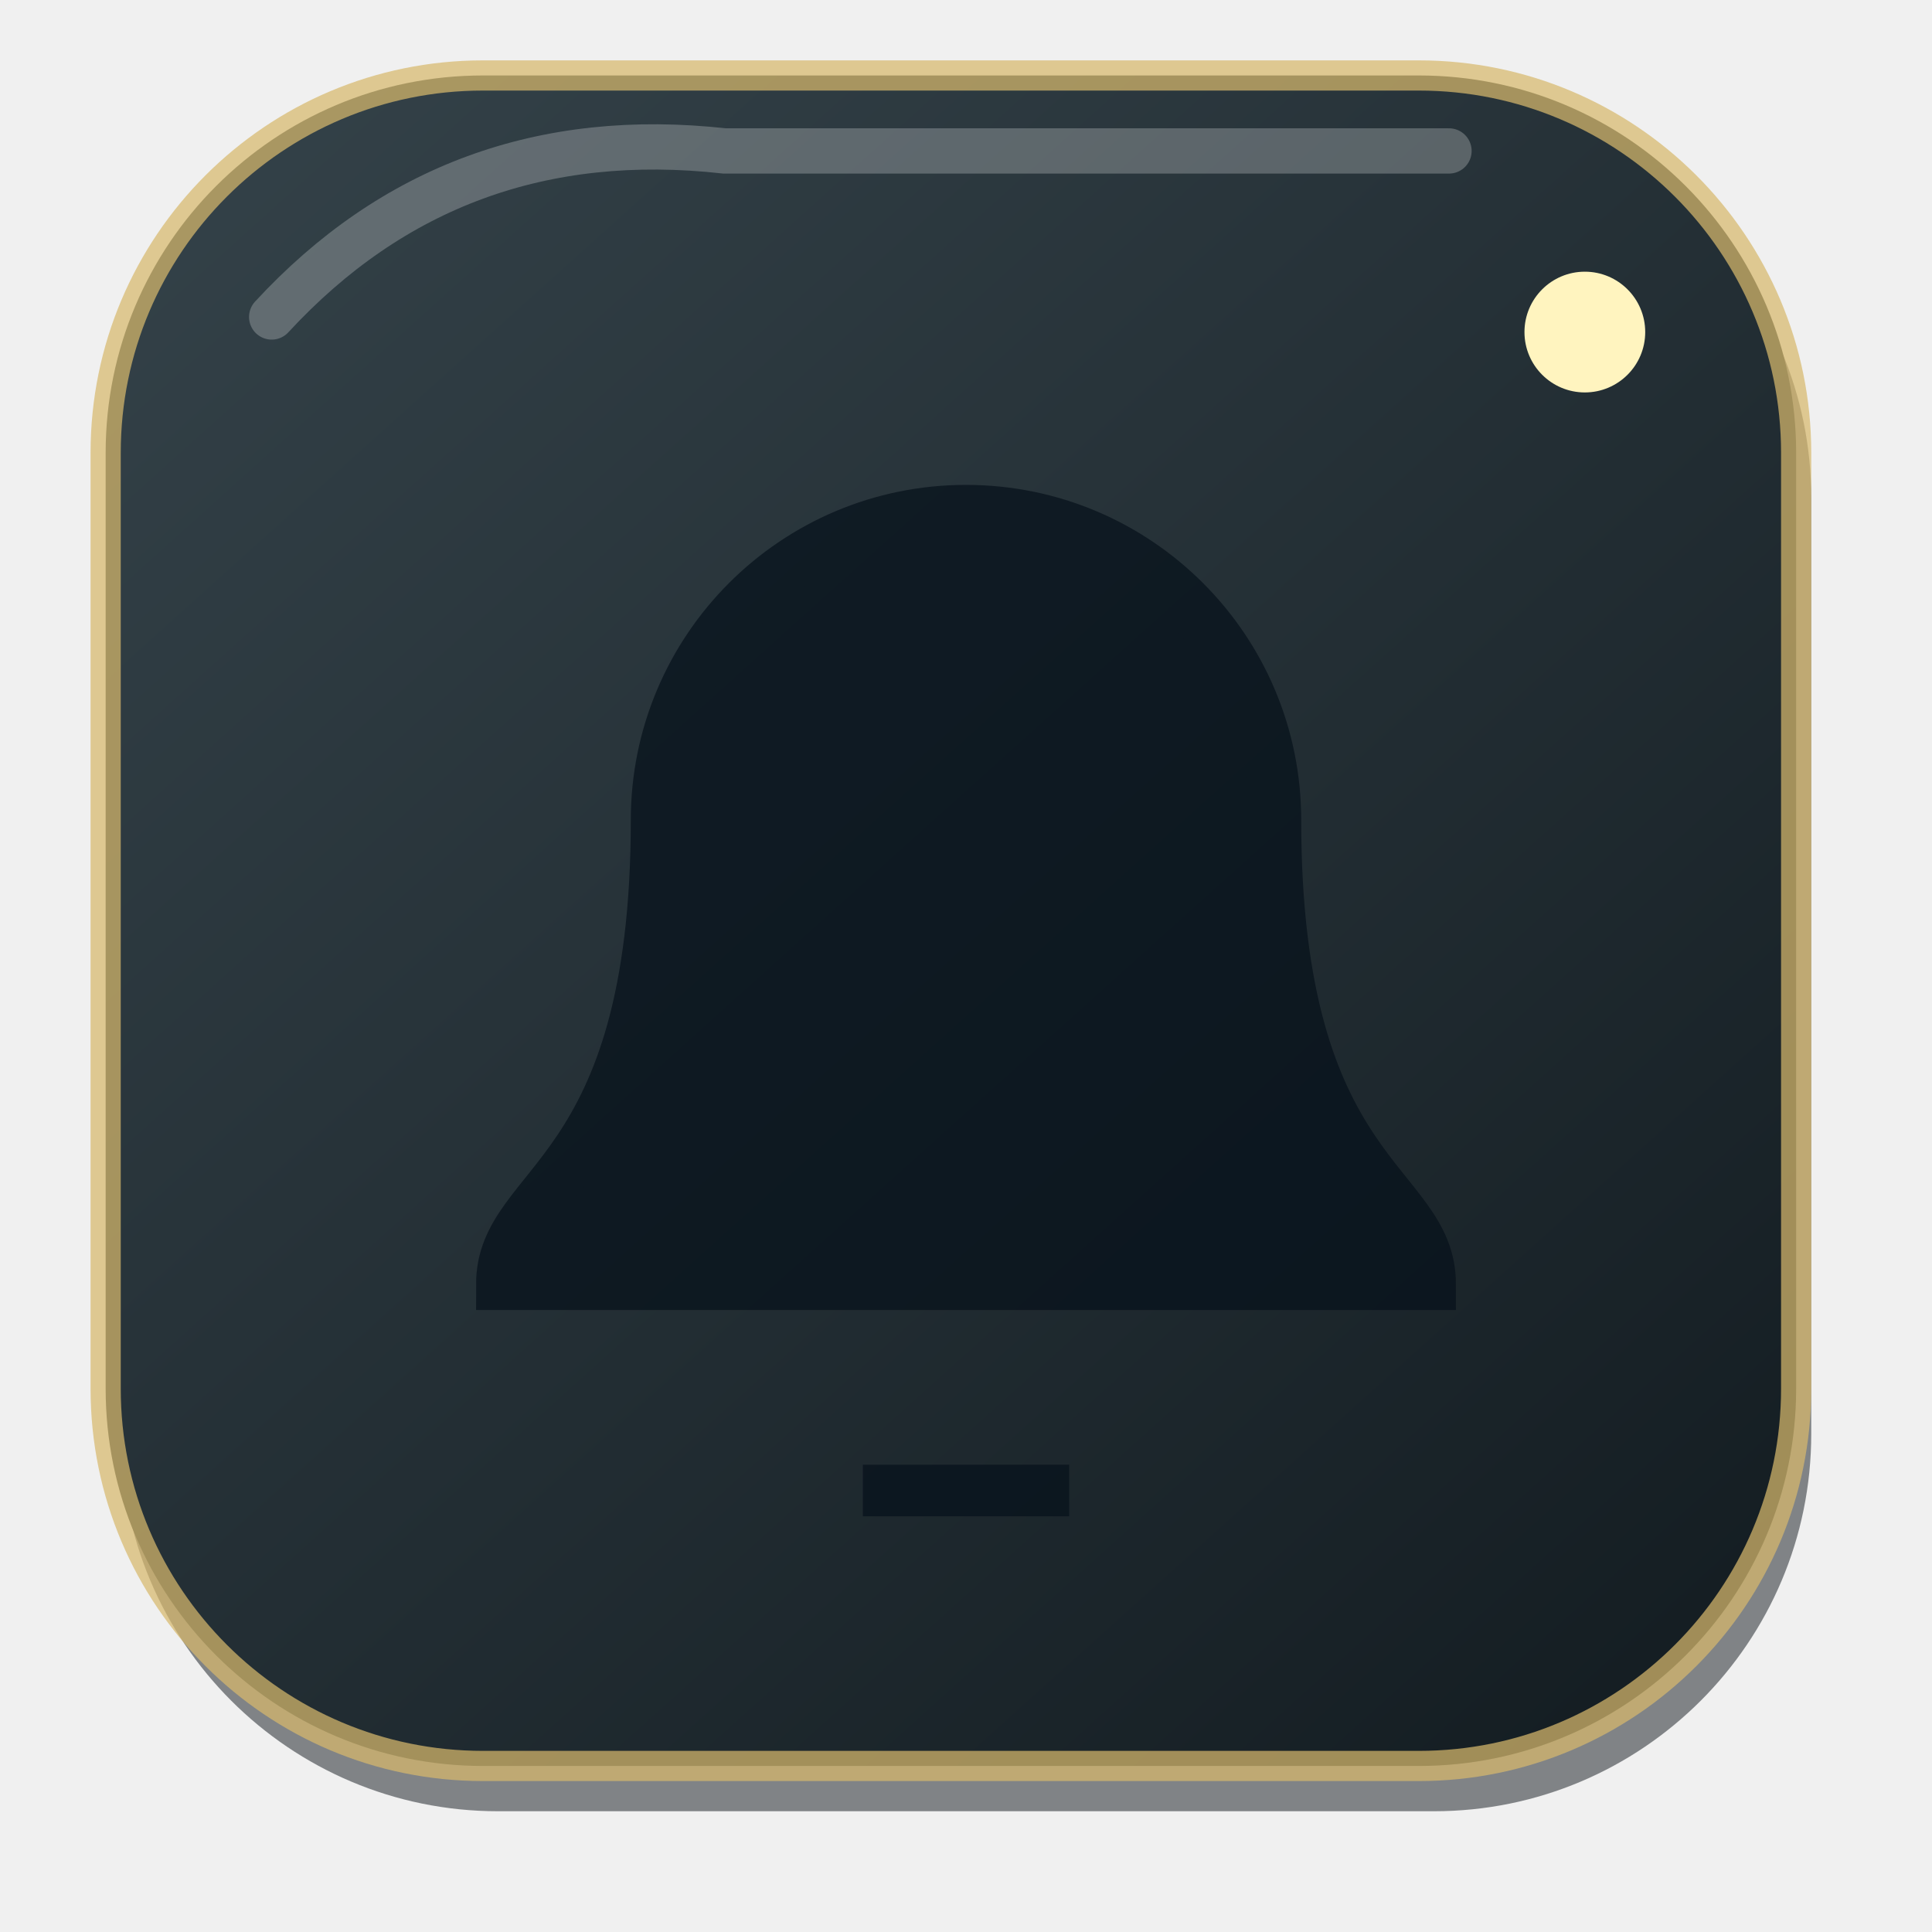
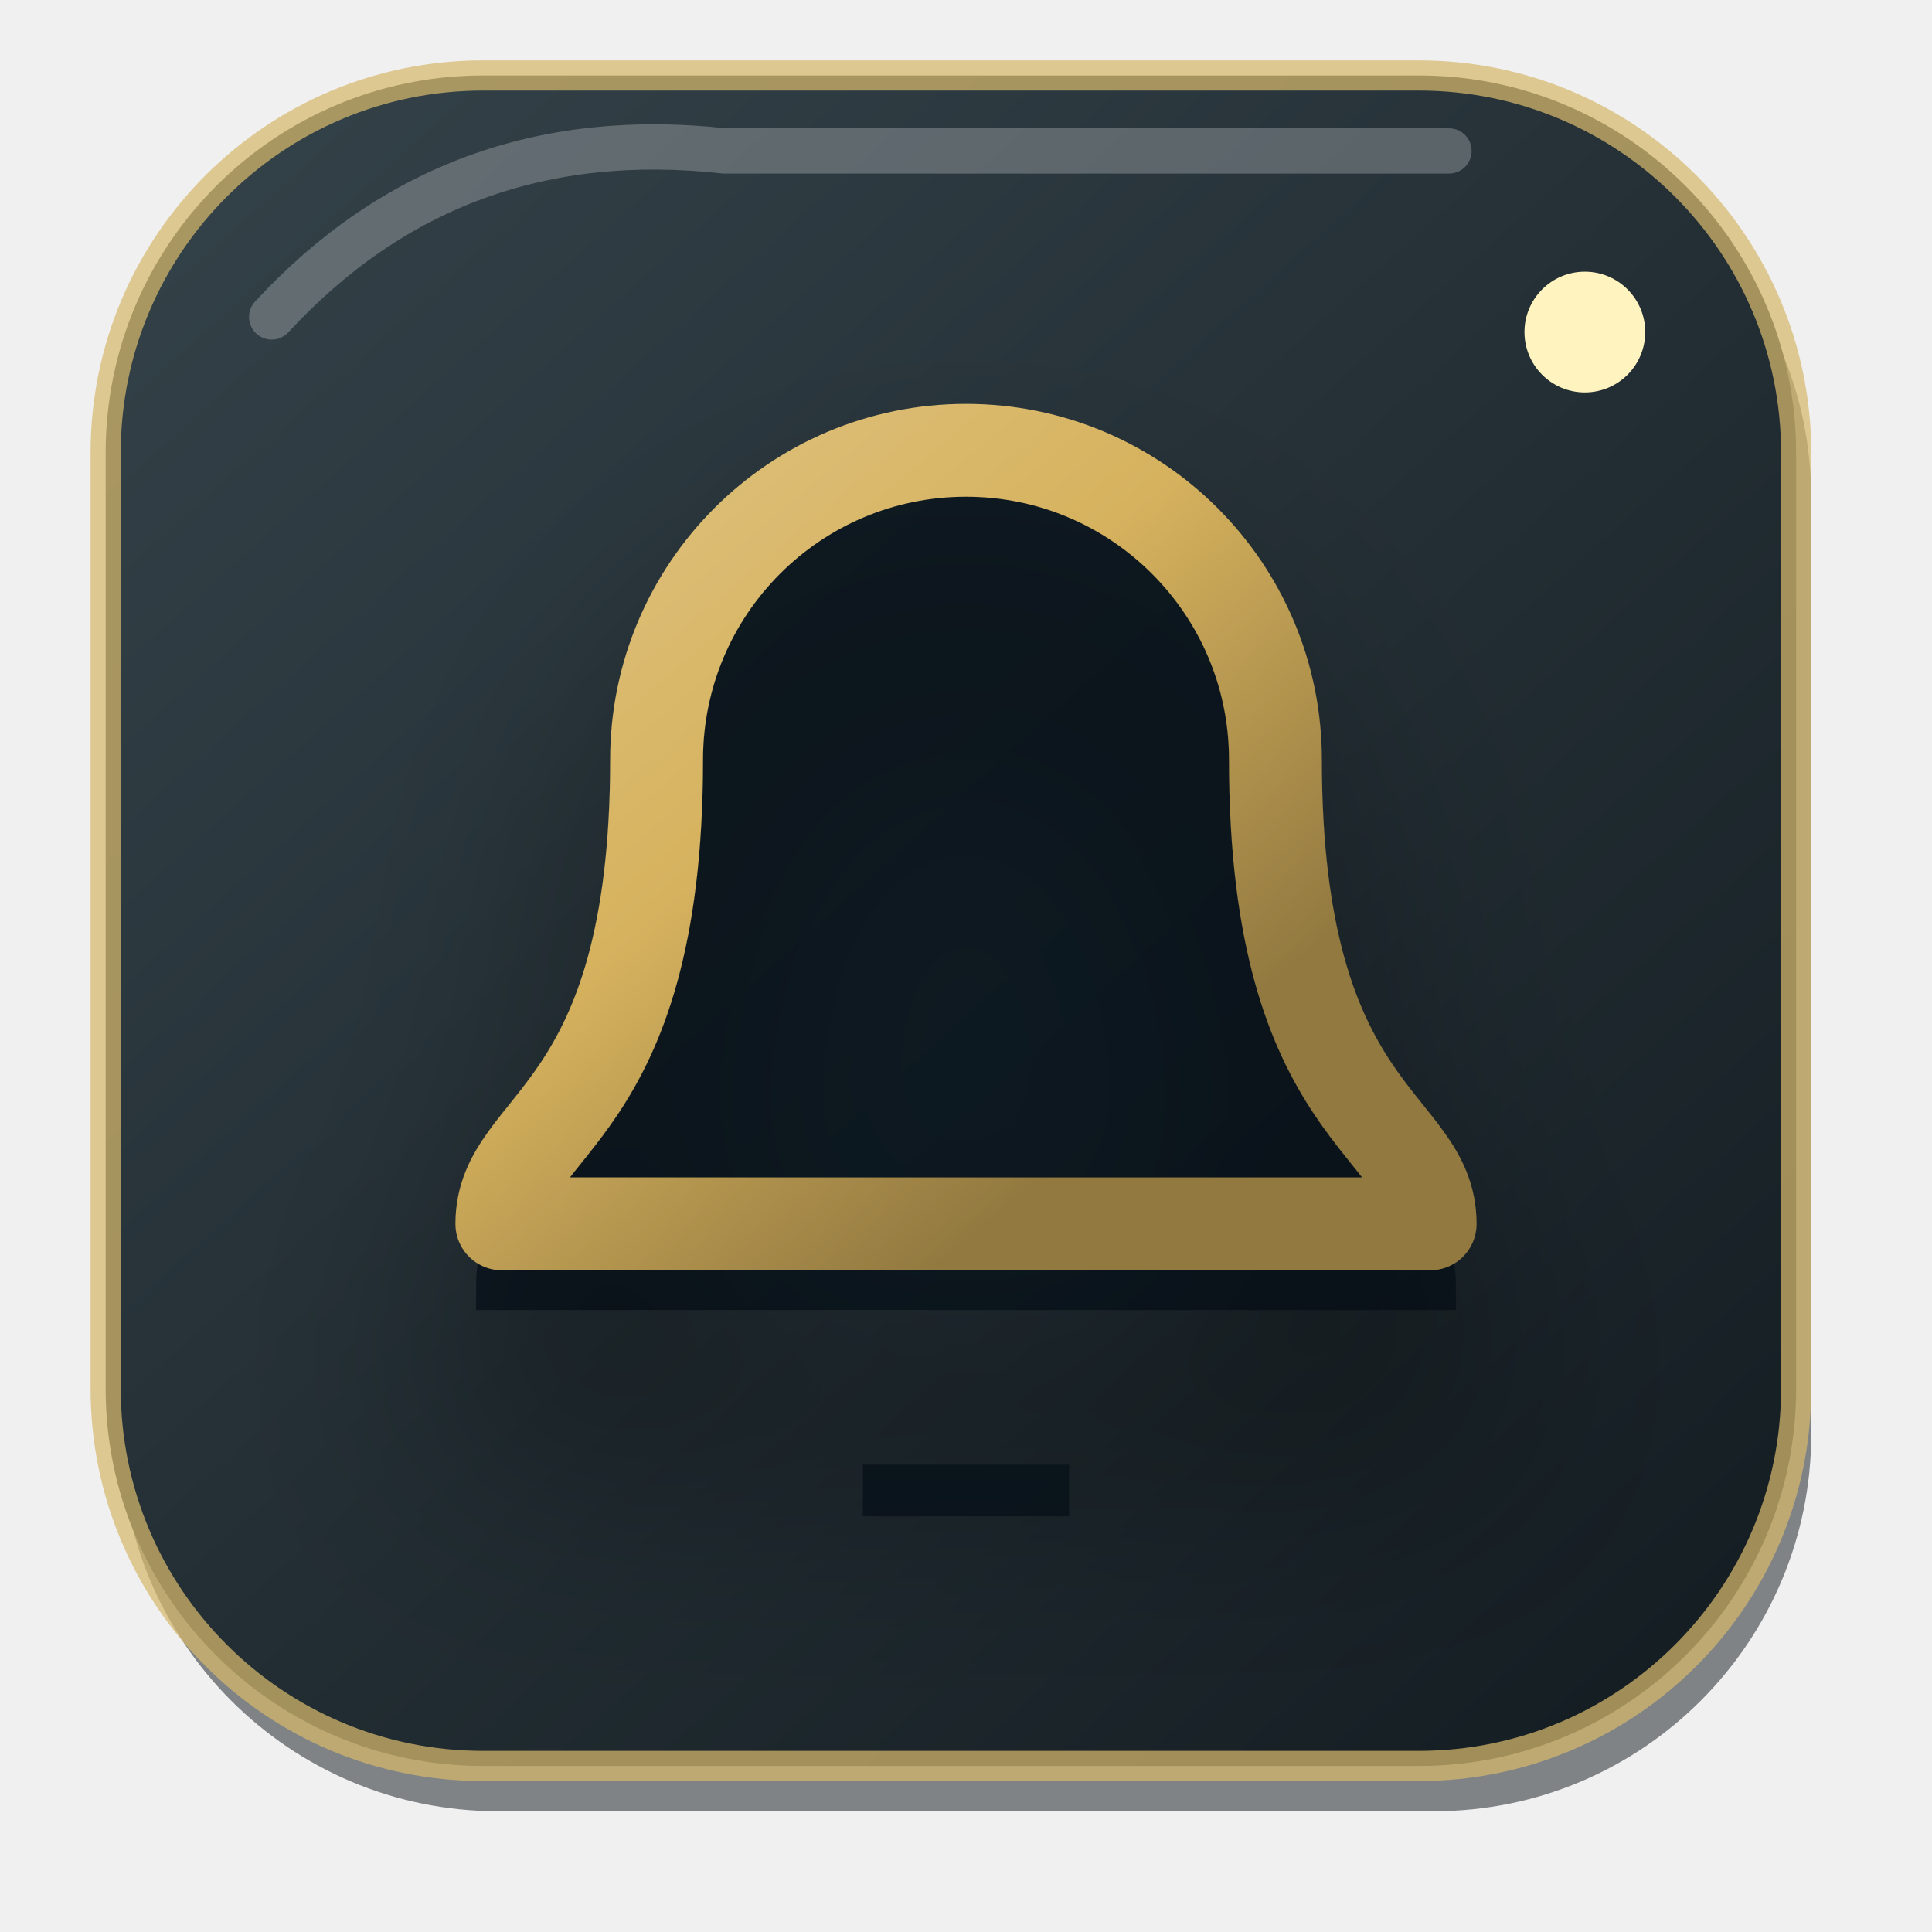
<svg xmlns="http://www.w3.org/2000/svg" width="128" height="128" viewBox="0 0 128 128" role="img" aria-label="notifications_active 3D">
  <defs>
+     <linearGradient id="cD6B25E" x1="0" y1="0" x2="1" y2="1">
+       <stop offset="0" stop-color="#dfc381" />
+       <stop offset=".38" stop-color="#D6B25E" />
+       <stop offset=".76" stop-color="#927940" />
+       <stop offset="1" stop-color="#927940" />
+     </linearGradient>
    <linearGradient id="royalPrimary" x1="0" y1="0" x2="1" y2="1">
      <stop offset="0" stop-color="#eadbb3" />
      <stop offset=".38" stop-color="#D7B96D" />
      <stop offset=".76" stop-color="#a18b52" />
      <stop offset="1" stop-color="#706039" />
    </linearGradient>
    <linearGradient id="cD7B96D" x1="0" y1="0" x2="1" y2="1">
      <stop offset="0" stop-color="#eadbb3" />
      <stop offset=".38" stop-color="#D7B96D" />
      <stop offset=".76" stop-color="#a18b52" />
      <stop offset="1" stop-color="#706039" />
    </linearGradient>
    <linearGradient id="c168B79" x1="0" y1="0" x2="1" y2="1">
      <stop offset="0" stop-color="#86c3b9" />
      <stop offset=".38" stop-color="#168B79" />
      <stop offset=".76" stop-color="#11685b" />
      <stop offset="1" stop-color="#0b483f" />
    </linearGradient>
    <linearGradient id="royalTile" x1="0" y1="0" x2=".9" y2="1">
      <stop offset="0" stop-color="#35434A" />
      <stop offset="1" stop-color="#141D22" />
    </linearGradient>
    <filter id="royalShadow" x="-35%" y="-35%" width="175%" height="185%">
      <feGaussianBlur in="SourceAlpha" stdDeviation="2.4" />
      <feOffset dy="3.5" />
      <feComponentTransfer>
        <feFuncA type="linear" slope=".55" />
      </feComponentTransfer>
      <feMerge>
        <feMergeNode />
        <feMergeNode in="SourceGraphic" />
      </feMerge>
    </filter>
  </defs>
  <rect x="8" y="8" width="112" height="112" rx="25" fill="#070D13" opacity=".48" />
  <rect x="7" y="5" width="112" height="112" rx="25" fill="url(#royalTile)" stroke="#D7B96D" stroke-opacity=".72" stroke-width="2" />
  <path d="M18 21Q30 8 48 10h48" fill="none" stroke="#FFF" stroke-opacity=".24" stroke-width="3" stroke-linecap="round" />
  <g transform="translate(23.00 27.00) scale(3.4167)" opacity=".72" fill="#06101A" stroke="#06101A">
    <path d="M18 8a6 6 0 0 0-12 0c0 7-3 7-3 9h18c0-2-3-2-3-9" />
    <path d="M10 21h4" />
  </g>
  <g transform="translate(23.00 23.00) scale(3.4167)" fill="none" stroke="url(#cD6B25E)" stroke-width="1.8" stroke-linecap="round" stroke-linejoin="round" filter="url(#royalShadow)">
    <path d="M18 8a6 6 0 0 0-12 0c0 7-3 7-3 9h18c0-2-3-2-3-9" />
    <path d="M10 21h4" />
  </g>
  <circle cx="105" cy="22" r="4" fill="#FFF4BF" />
</svg>
